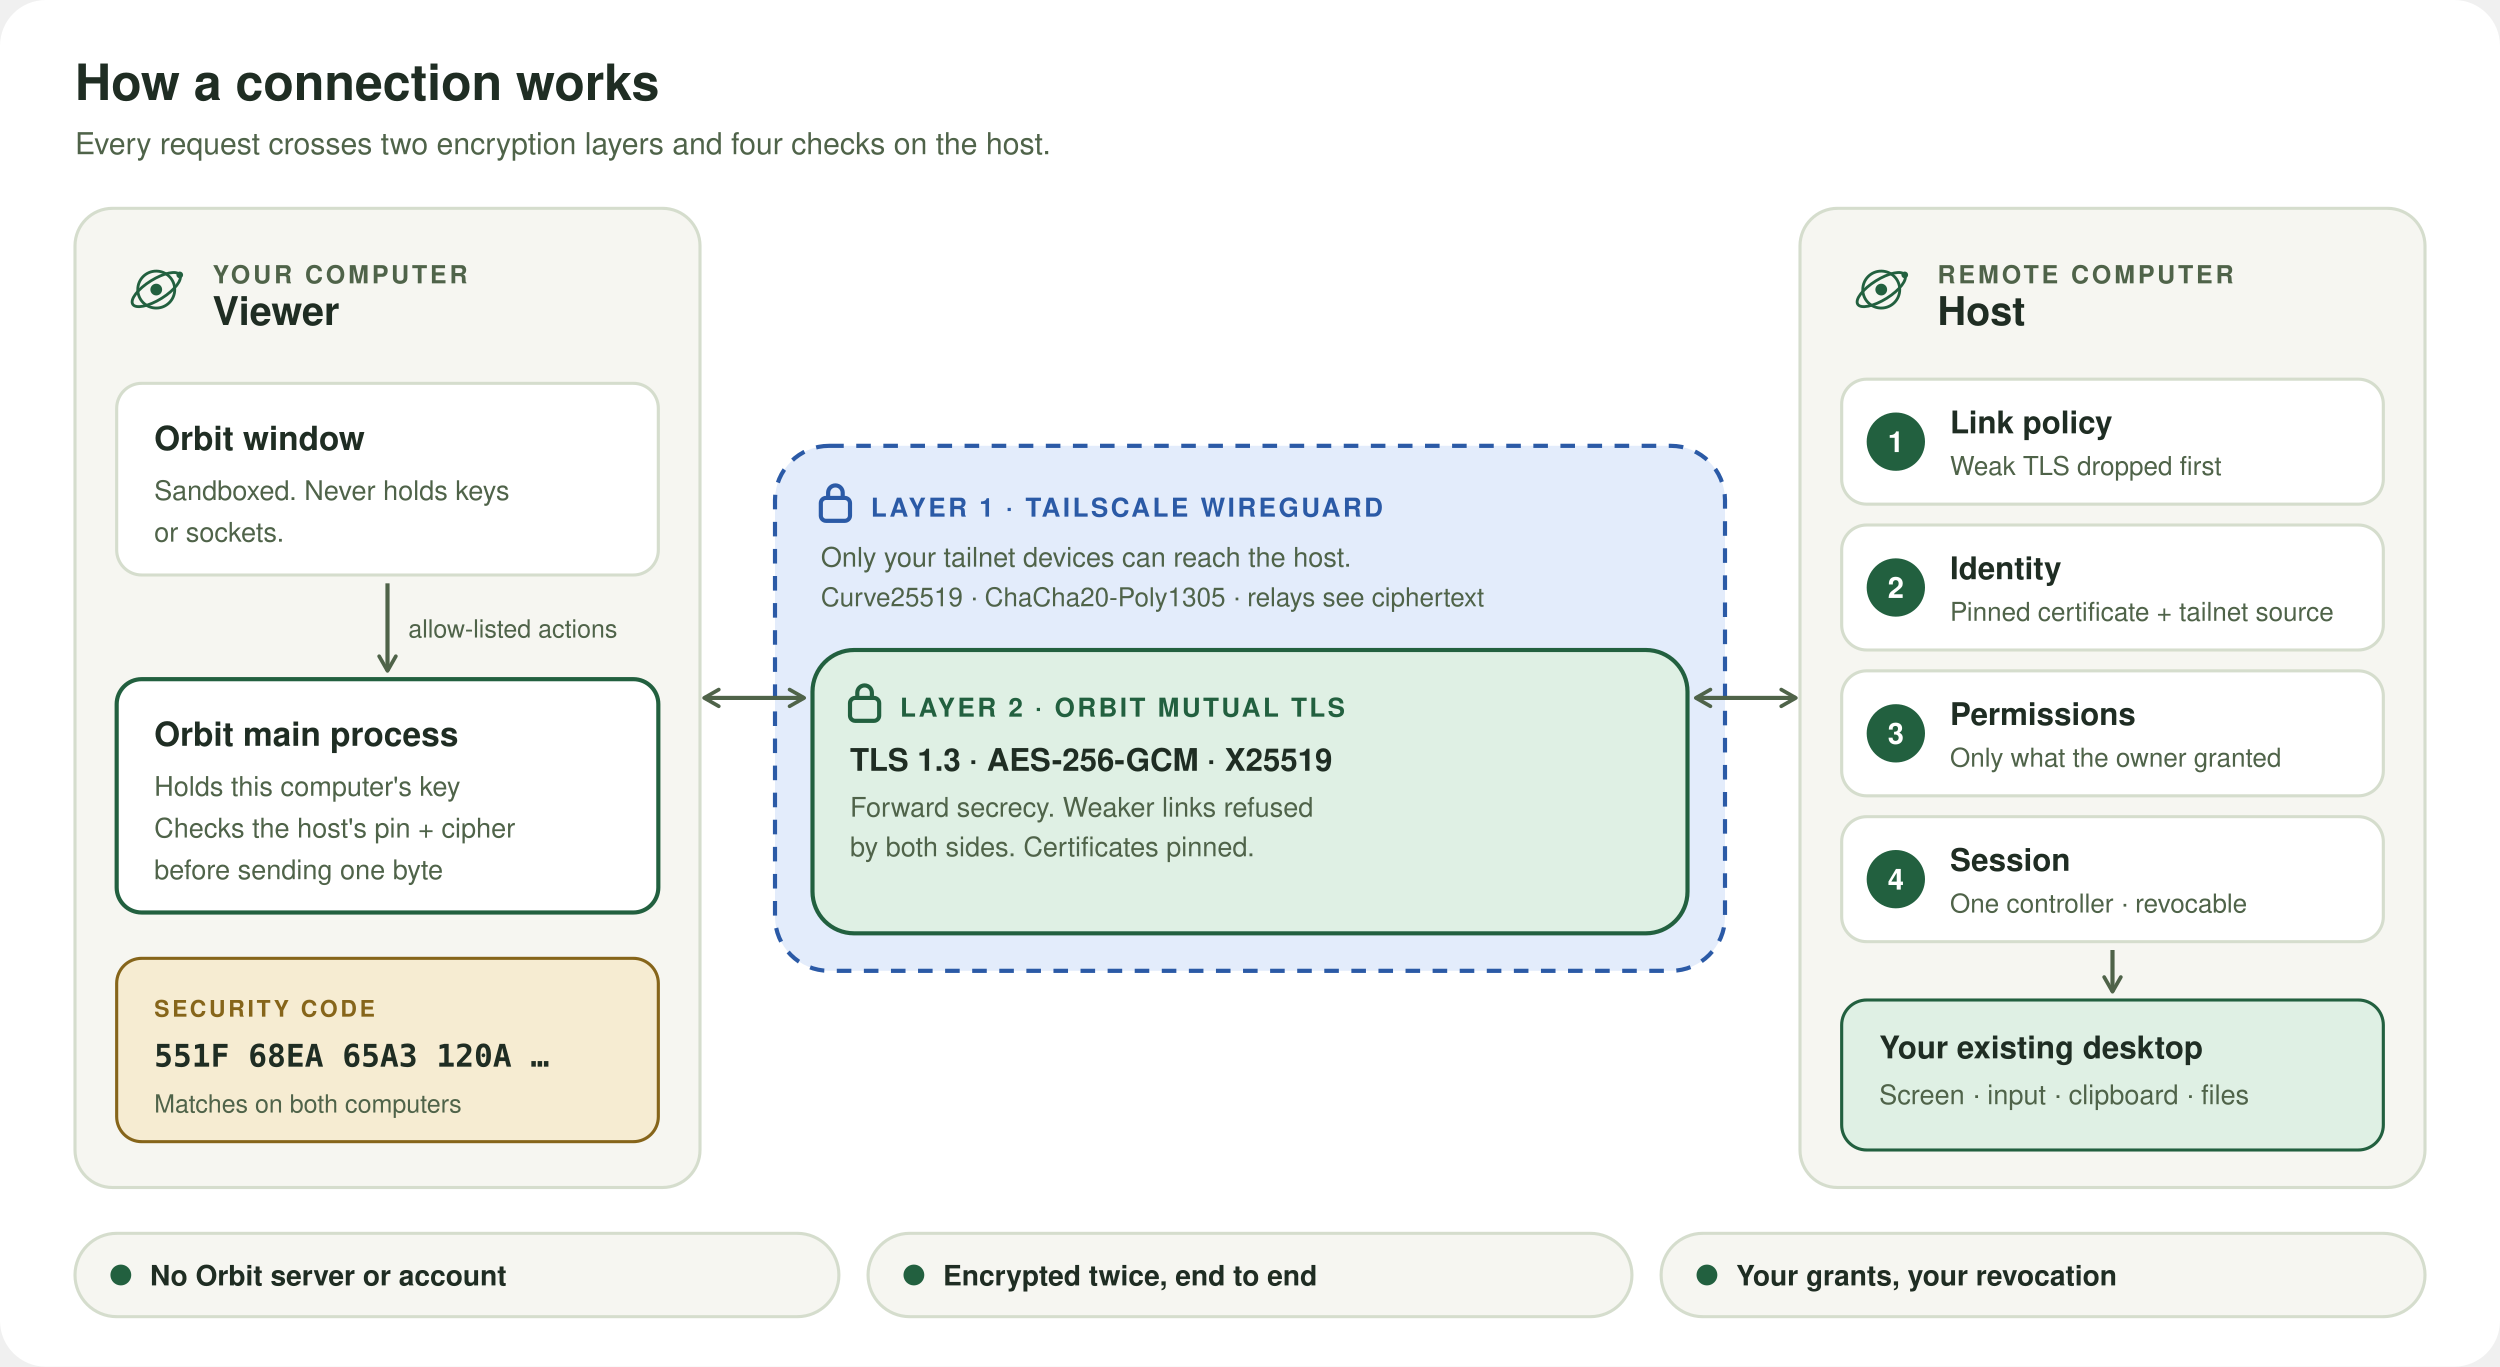
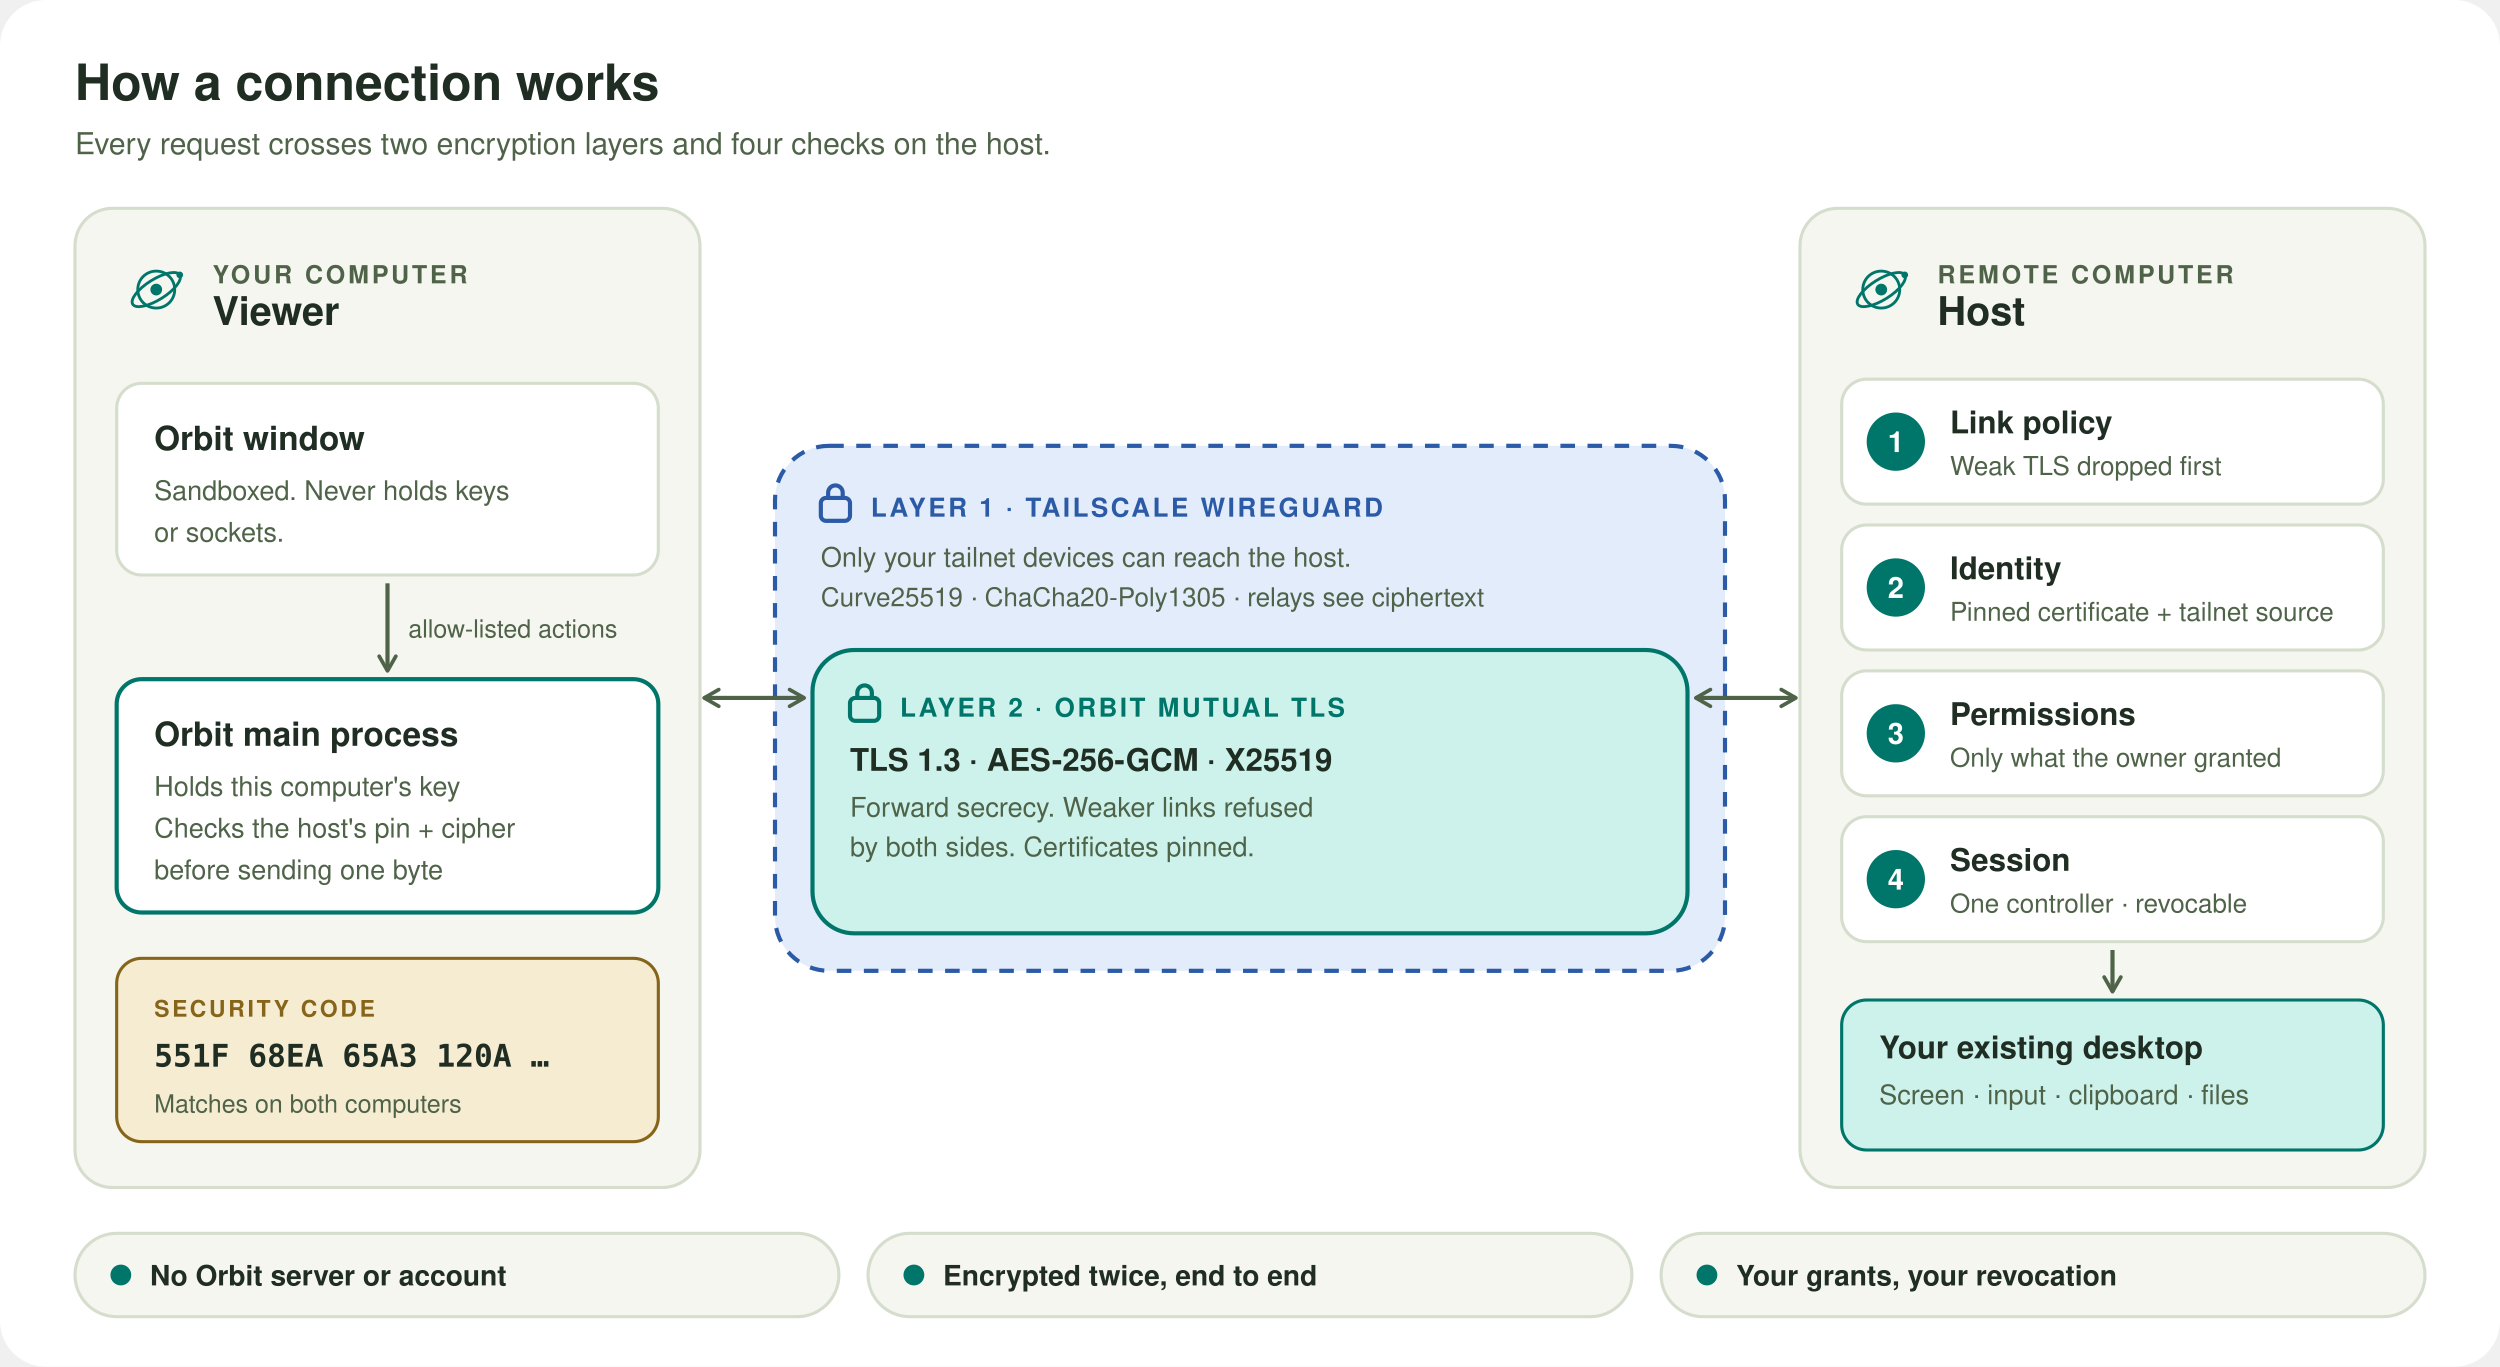
<svg xmlns="http://www.w3.org/2000/svg" width="1200" height="656" viewBox="0 0 1200 656" role="img" aria-labelledby="t d">
  <defs>
    <marker id="head" markerWidth="10" markerHeight="10" refX="8" refY="5" orient="auto" markerUnits="userSpaceOnUse">
      <path d="M1 1L8 5L1 9" fill="none" stroke="#4f6349" stroke-width="1.8" stroke-linecap="round" stroke-linejoin="round" />
    </marker>
    <marker id="tail" markerWidth="10" markerHeight="10" refX="2" refY="5" orient="auto" markerUnits="userSpaceOnUse">
      <path d="M9 1L2 5L9 9" fill="none" stroke="#4f6349" stroke-width="1.8" stroke-linecap="round" stroke-linejoin="round" />
    </marker>
  </defs>
  <rect width="1200" height="656" rx="22" fill="#ffffff" />
  <text x="36" y="48" fill="#1f2d23" font-family="Segoe UI, -apple-system, BlinkMacSystemFont, Helvetica, Arial, sans-serif" font-size="24" font-weight="700" text-anchor="start">How a connection works</text>
  <text x="36" y="74" fill="#4f6349" font-family="Segoe UI, -apple-system, BlinkMacSystemFont, Helvetica, Arial, sans-serif" font-size="14.5" font-weight="400" text-anchor="start">Every request crosses two encryption layers and four checks on the host.</text>
  <rect x="36" y="100" width="300" height="470" rx="18" fill="#f6f6f1" stroke="#d5ddcd" stroke-width="1.5" />
  <g transform="translate(54.35484 118.3548) scale(0.04032258)">
-     <g fill="none" stroke="#22603f" stroke-width="34">
+     <g fill="none" stroke="#00756a" stroke-width="34">
      <circle cx="512" cy="512" r="220" />
      <ellipse cx="512" cy="512" rx="330" ry="122" transform="rotate(-32 512 512)" />
    </g>
-     <circle cx="512" cy="512" r="70" fill="#22603f" />
-     <circle cx="791.86" cy="337.13" r="40" fill="#22603f" />
+     <circle cx="512" cy="512" r="70" fill="#00756a" />
+     <circle cx="791.86" cy="337.13" r="40" fill="#00756a" />
  </g>
  <text x="102" y="136" fill="#4f6349" font-family="Segoe UI, -apple-system, BlinkMacSystemFont, Helvetica, Arial, sans-serif" font-size="12" font-weight="700" text-anchor="start" letter-spacing="1.4">YOUR COMPUTER</text>
  <text x="102" y="156" fill="#1f2d23" font-family="Segoe UI, -apple-system, BlinkMacSystemFont, Helvetica, Arial, sans-serif" font-size="19" font-weight="700" text-anchor="start">Viewer</text>
  <rect x="56" y="184" width="260" height="92" rx="12" fill="#ffffff" stroke="#d5ddcd" stroke-width="1.5" />
  <text x="74" y="216" fill="#1f2d23" font-family="Segoe UI, -apple-system, BlinkMacSystemFont, Helvetica, Arial, sans-serif" font-size="16" font-weight="600" text-anchor="start">Orbit window</text>
  <text x="74" y="240" fill="#4f6349" font-family="Segoe UI, -apple-system, BlinkMacSystemFont, Helvetica, Arial, sans-serif" font-size="13" font-weight="400" text-anchor="start">Sandboxed. Never holds keys</text>
  <text x="74" y="260" fill="#4f6349" font-family="Segoe UI, -apple-system, BlinkMacSystemFont, Helvetica, Arial, sans-serif" font-size="13" font-weight="400" text-anchor="start">or sockets.</text>
  <line x1="186.0" y1="280" x2="186.0" y2="322" stroke="#4f6349" stroke-width="2" marker-end="url(#head)" />
  <text x="196.0" y="306" fill="#4f6349" font-family="Segoe UI, -apple-system, BlinkMacSystemFont, Helvetica, Arial, sans-serif" font-size="12" font-weight="400" text-anchor="start">allow-listed actions</text>
-   <rect x="56" y="326" width="260" height="112" rx="12" fill="#ffffff" stroke="#22603f" stroke-width="2" />
+   <rect x="56" y="326" width="260" height="112" rx="12" fill="#ffffff" stroke="#00756a" stroke-width="2" />
  <text x="74" y="358" fill="#1f2d23" font-family="Segoe UI, -apple-system, BlinkMacSystemFont, Helvetica, Arial, sans-serif" font-size="16" font-weight="600" text-anchor="start">Orbit main process</text>
  <text x="74" y="382" fill="#4f6349" font-family="Segoe UI, -apple-system, BlinkMacSystemFont, Helvetica, Arial, sans-serif" font-size="13" font-weight="400" text-anchor="start">Holds this computer's key</text>
  <text x="74" y="402" fill="#4f6349" font-family="Segoe UI, -apple-system, BlinkMacSystemFont, Helvetica, Arial, sans-serif" font-size="13" font-weight="400" text-anchor="start">Checks the host's pin + cipher</text>
  <text x="74" y="422" fill="#4f6349" font-family="Segoe UI, -apple-system, BlinkMacSystemFont, Helvetica, Arial, sans-serif" font-size="13" font-weight="400" text-anchor="start">before sending one byte</text>
  <rect x="56" y="460" width="260" height="88" rx="12" fill="#f6ecd2" stroke="#86651a" stroke-width="1.5" />
  <text x="74" y="488" fill="#86651a" font-family="Segoe UI, -apple-system, BlinkMacSystemFont, Helvetica, Arial, sans-serif" font-size="11" font-weight="700" text-anchor="start" letter-spacing="1.3">SECURITY CODE</text>
  <text x="74" y="512" fill="#1f2d23" font-family="Consolas, SFMono-Regular, Menlo, monospace" font-size="15" font-weight="600" text-anchor="start">551F 68EA 65A3 120A …</text>
  <text x="74" y="534" fill="#4f6349" font-family="Segoe UI, -apple-system, BlinkMacSystemFont, Helvetica, Arial, sans-serif" font-size="12" font-weight="400" text-anchor="start">Matches on both computers</text>
  <rect x="372" y="214" width="456" height="252" rx="26" fill="#e3ecfb" stroke="#2b5aa6" stroke-width="2" stroke-dasharray="7 6" />
  <g fill="none" stroke="#2b5aa6" stroke-width="2" stroke-linecap="round">
    <rect x="394" y="239" width="14" height="11" rx="2.5" />
    <path d="M397.5 239V236.5a3.5 3.5 0 0 1 7 0V239" />
  </g>
  <text x="418" y="248" fill="#2b5aa6" font-family="Segoe UI, -apple-system, BlinkMacSystemFont, Helvetica, Arial, sans-serif" font-size="12.5" font-weight="700" text-anchor="start" letter-spacing="1.2">LAYER 1 · TAILSCALE WIREGUARD</text>
  <text x="394" y="272" fill="#4f6349" font-family="Segoe UI, -apple-system, BlinkMacSystemFont, Helvetica, Arial, sans-serif" font-size="13" font-weight="400" text-anchor="start">Only your tailnet devices can reach the host.</text>
  <text x="394" y="291" fill="#4f6349" font-family="Segoe UI, -apple-system, BlinkMacSystemFont, Helvetica, Arial, sans-serif" font-size="12.5" font-weight="400" text-anchor="start">Curve25519 · ChaCha20-Poly1305 · relays see ciphertext</text>
-   <rect x="390" y="312" width="420" height="136" rx="20" fill="#dff0e4" stroke="#22603f" stroke-width="2" />
-   <g fill="none" stroke="#22603f" stroke-width="2" stroke-linecap="round">
+   <rect x="390" y="312" width="420" height="136" rx="20" fill="#ccf2eb" stroke="#00756a" stroke-width="2" />
+   <g fill="none" stroke="#00756a" stroke-width="2" stroke-linecap="round">
    <rect x="408" y="335" width="14" height="11" rx="2.5" />
    <path d="M411.5 335V332.5a3.5 3.5 0 0 1 7 0V335" />
  </g>
-   <text x="432" y="344" fill="#22603f" font-family="Segoe UI, -apple-system, BlinkMacSystemFont, Helvetica, Arial, sans-serif" font-size="12.5" font-weight="700" text-anchor="start" letter-spacing="1.2">LAYER 2 · ORBIT MUTUAL TLS</text>
+   <text x="432" y="344" fill="#00756a" font-family="Segoe UI, -apple-system, BlinkMacSystemFont, Helvetica, Arial, sans-serif" font-size="12.5" font-weight="700" text-anchor="start" letter-spacing="1.2">LAYER 2 · ORBIT MUTUAL TLS</text>
  <text x="408" y="370" fill="#1f2d23" font-family="Segoe UI, -apple-system, BlinkMacSystemFont, Helvetica, Arial, sans-serif" font-size="15" font-weight="600" text-anchor="start">TLS 1.3 · AES-256-GCM · X25519</text>
  <text x="408" y="392" fill="#4f6349" font-family="Segoe UI, -apple-system, BlinkMacSystemFont, Helvetica, Arial, sans-serif" font-size="13" font-weight="400" text-anchor="start">Forward secrecy. Weaker links refused</text>
  <text x="408" y="411" fill="#4f6349" font-family="Segoe UI, -apple-system, BlinkMacSystemFont, Helvetica, Arial, sans-serif" font-size="13" font-weight="400" text-anchor="start">by both sides. Certificates pinned.</text>
  <rect x="864" y="100" width="300" height="470" rx="18" fill="#f6f6f1" stroke="#d5ddcd" stroke-width="1.5" />
  <g transform="translate(882.3548 118.3548) scale(0.04032258)">
-     <g fill="none" stroke="#22603f" stroke-width="34">
+     <g fill="none" stroke="#00756a" stroke-width="34">
      <circle cx="512" cy="512" r="220" />
      <ellipse cx="512" cy="512" rx="330" ry="122" transform="rotate(-32 512 512)" />
    </g>
-     <circle cx="512" cy="512" r="70" fill="#22603f" />
-     <circle cx="791.86" cy="337.13" r="40" fill="#22603f" />
+     <circle cx="512" cy="512" r="70" fill="#00756a" />
+     <circle cx="791.86" cy="337.13" r="40" fill="#00756a" />
  </g>
  <text x="930" y="136" fill="#4f6349" font-family="Segoe UI, -apple-system, BlinkMacSystemFont, Helvetica, Arial, sans-serif" font-size="12" font-weight="700" text-anchor="start" letter-spacing="1.4">REMOTE COMPUTER</text>
  <text x="930" y="156" fill="#1f2d23" font-family="Segoe UI, -apple-system, BlinkMacSystemFont, Helvetica, Arial, sans-serif" font-size="19" font-weight="700" text-anchor="start">Host</text>
  <rect x="884" y="182" width="260" height="60" rx="12" fill="#ffffff" stroke="#d5ddcd" stroke-width="1.5" />
-   <circle cx="910" cy="212" r="14" fill="#22603f" />
+   <circle cx="910" cy="212" r="14" fill="#00756a" />
  <text x="910" y="217" fill="#ffffff" font-family="Segoe UI, -apple-system, BlinkMacSystemFont, Helvetica, Arial, sans-serif" font-size="14" font-weight="700" text-anchor="middle">1</text>
  <text x="936" y="208" fill="#1f2d23" font-family="Segoe UI, -apple-system, BlinkMacSystemFont, Helvetica, Arial, sans-serif" font-size="15" font-weight="600" text-anchor="start">Link policy</text>
  <text x="936" y="228" fill="#4f6349" font-family="Segoe UI, -apple-system, BlinkMacSystemFont, Helvetica, Arial, sans-serif" font-size="12.5" font-weight="400" text-anchor="start">Weak TLS dropped first</text>
  <rect x="884" y="252" width="260" height="60" rx="12" fill="#ffffff" stroke="#d5ddcd" stroke-width="1.5" />
-   <circle cx="910" cy="282" r="14" fill="#22603f" />
+   <circle cx="910" cy="282" r="14" fill="#00756a" />
  <text x="910" y="287" fill="#ffffff" font-family="Segoe UI, -apple-system, BlinkMacSystemFont, Helvetica, Arial, sans-serif" font-size="14" font-weight="700" text-anchor="middle">2</text>
  <text x="936" y="278" fill="#1f2d23" font-family="Segoe UI, -apple-system, BlinkMacSystemFont, Helvetica, Arial, sans-serif" font-size="15" font-weight="600" text-anchor="start">Identity</text>
  <text x="936" y="298" fill="#4f6349" font-family="Segoe UI, -apple-system, BlinkMacSystemFont, Helvetica, Arial, sans-serif" font-size="12.5" font-weight="400" text-anchor="start">Pinned certificate + tailnet source</text>
  <rect x="884" y="322" width="260" height="60" rx="12" fill="#ffffff" stroke="#d5ddcd" stroke-width="1.5" />
-   <circle cx="910" cy="352" r="14" fill="#22603f" />
+   <circle cx="910" cy="352" r="14" fill="#00756a" />
  <text x="910" y="357" fill="#ffffff" font-family="Segoe UI, -apple-system, BlinkMacSystemFont, Helvetica, Arial, sans-serif" font-size="14" font-weight="700" text-anchor="middle">3</text>
  <text x="936" y="348" fill="#1f2d23" font-family="Segoe UI, -apple-system, BlinkMacSystemFont, Helvetica, Arial, sans-serif" font-size="15" font-weight="600" text-anchor="start">Permissions</text>
  <text x="936" y="368" fill="#4f6349" font-family="Segoe UI, -apple-system, BlinkMacSystemFont, Helvetica, Arial, sans-serif" font-size="12.5" font-weight="400" text-anchor="start">Only what the owner granted</text>
  <rect x="884" y="392" width="260" height="60" rx="12" fill="#ffffff" stroke="#d5ddcd" stroke-width="1.5" />
-   <circle cx="910" cy="422" r="14" fill="#22603f" />
+   <circle cx="910" cy="422" r="14" fill="#00756a" />
  <text x="910" y="427" fill="#ffffff" font-family="Segoe UI, -apple-system, BlinkMacSystemFont, Helvetica, Arial, sans-serif" font-size="14" font-weight="700" text-anchor="middle">4</text>
  <text x="936" y="418" fill="#1f2d23" font-family="Segoe UI, -apple-system, BlinkMacSystemFont, Helvetica, Arial, sans-serif" font-size="15" font-weight="600" text-anchor="start">Session</text>
  <text x="936" y="438" fill="#4f6349" font-family="Segoe UI, -apple-system, BlinkMacSystemFont, Helvetica, Arial, sans-serif" font-size="12.5" font-weight="400" text-anchor="start">One controller · revocable</text>
  <line x1="1014.0" y1="456" x2="1014.0" y2="476" stroke="#4f6349" stroke-width="2" marker-end="url(#head)" />
-   <rect x="884" y="480" width="260" height="72" rx="12" fill="#dff0e4" stroke="#22603f" stroke-width="1.5" />
+   <rect x="884" y="480" width="260" height="72" rx="12" fill="#ccf2eb" stroke="#00756a" stroke-width="1.5" />
  <text x="902" y="508" fill="#1f2d23" font-family="Segoe UI, -apple-system, BlinkMacSystemFont, Helvetica, Arial, sans-serif" font-size="15" font-weight="600" text-anchor="start">Your existing desktop</text>
  <text x="902" y="530" fill="#4f6349" font-family="Segoe UI, -apple-system, BlinkMacSystemFont, Helvetica, Arial, sans-serif" font-size="13" font-weight="400" text-anchor="start">Screen · input · clipboard · files</text>
  <line x1="338" y1="335" x2="386" y2="335" stroke="#4f6349" stroke-width="2" marker-end="url(#head)" marker-start="url(#tail)" />
  <line x1="814" y1="335" x2="862" y2="335" stroke="#4f6349" stroke-width="2" marker-end="url(#head)" marker-start="url(#tail)" />
  <rect x="36.0" y="592" width="366.667" height="40" rx="20" fill="#f6f6f1" stroke="#d5ddcd" stroke-width="1.5" />
-   <circle cx="58.0" cy="612" r="5" fill="#22603f" />
+   <circle cx="58.0" cy="612" r="5" fill="#00756a" />
  <text x="72.0" y="617" fill="#1f2d23" font-family="Segoe UI, -apple-system, BlinkMacSystemFont, Helvetica, Arial, sans-serif" font-size="13.5" font-weight="600" text-anchor="start">No Orbit server or account</text>
  <rect x="416.667" y="592" width="366.667" height="40" rx="20" fill="#f6f6f1" stroke="#d5ddcd" stroke-width="1.5" />
-   <circle cx="438.667" cy="612" r="5" fill="#22603f" />
+   <circle cx="438.667" cy="612" r="5" fill="#00756a" />
  <text x="452.667" y="617" fill="#1f2d23" font-family="Segoe UI, -apple-system, BlinkMacSystemFont, Helvetica, Arial, sans-serif" font-size="13.5" font-weight="600" text-anchor="start">Encrypted twice, end to end</text>
  <rect x="797.333" y="592" width="366.667" height="40" rx="20" fill="#f6f6f1" stroke="#d5ddcd" stroke-width="1.5" />
-   <circle cx="819.333" cy="612" r="5" fill="#22603f" />
+   <circle cx="819.333" cy="612" r="5" fill="#00756a" />
  <text x="833.333" y="617" fill="#1f2d23" font-family="Segoe UI, -apple-system, BlinkMacSystemFont, Helvetica, Arial, sans-serif" font-size="13.5" font-weight="600" text-anchor="start">Your grants, your revocation</text>
</svg>
